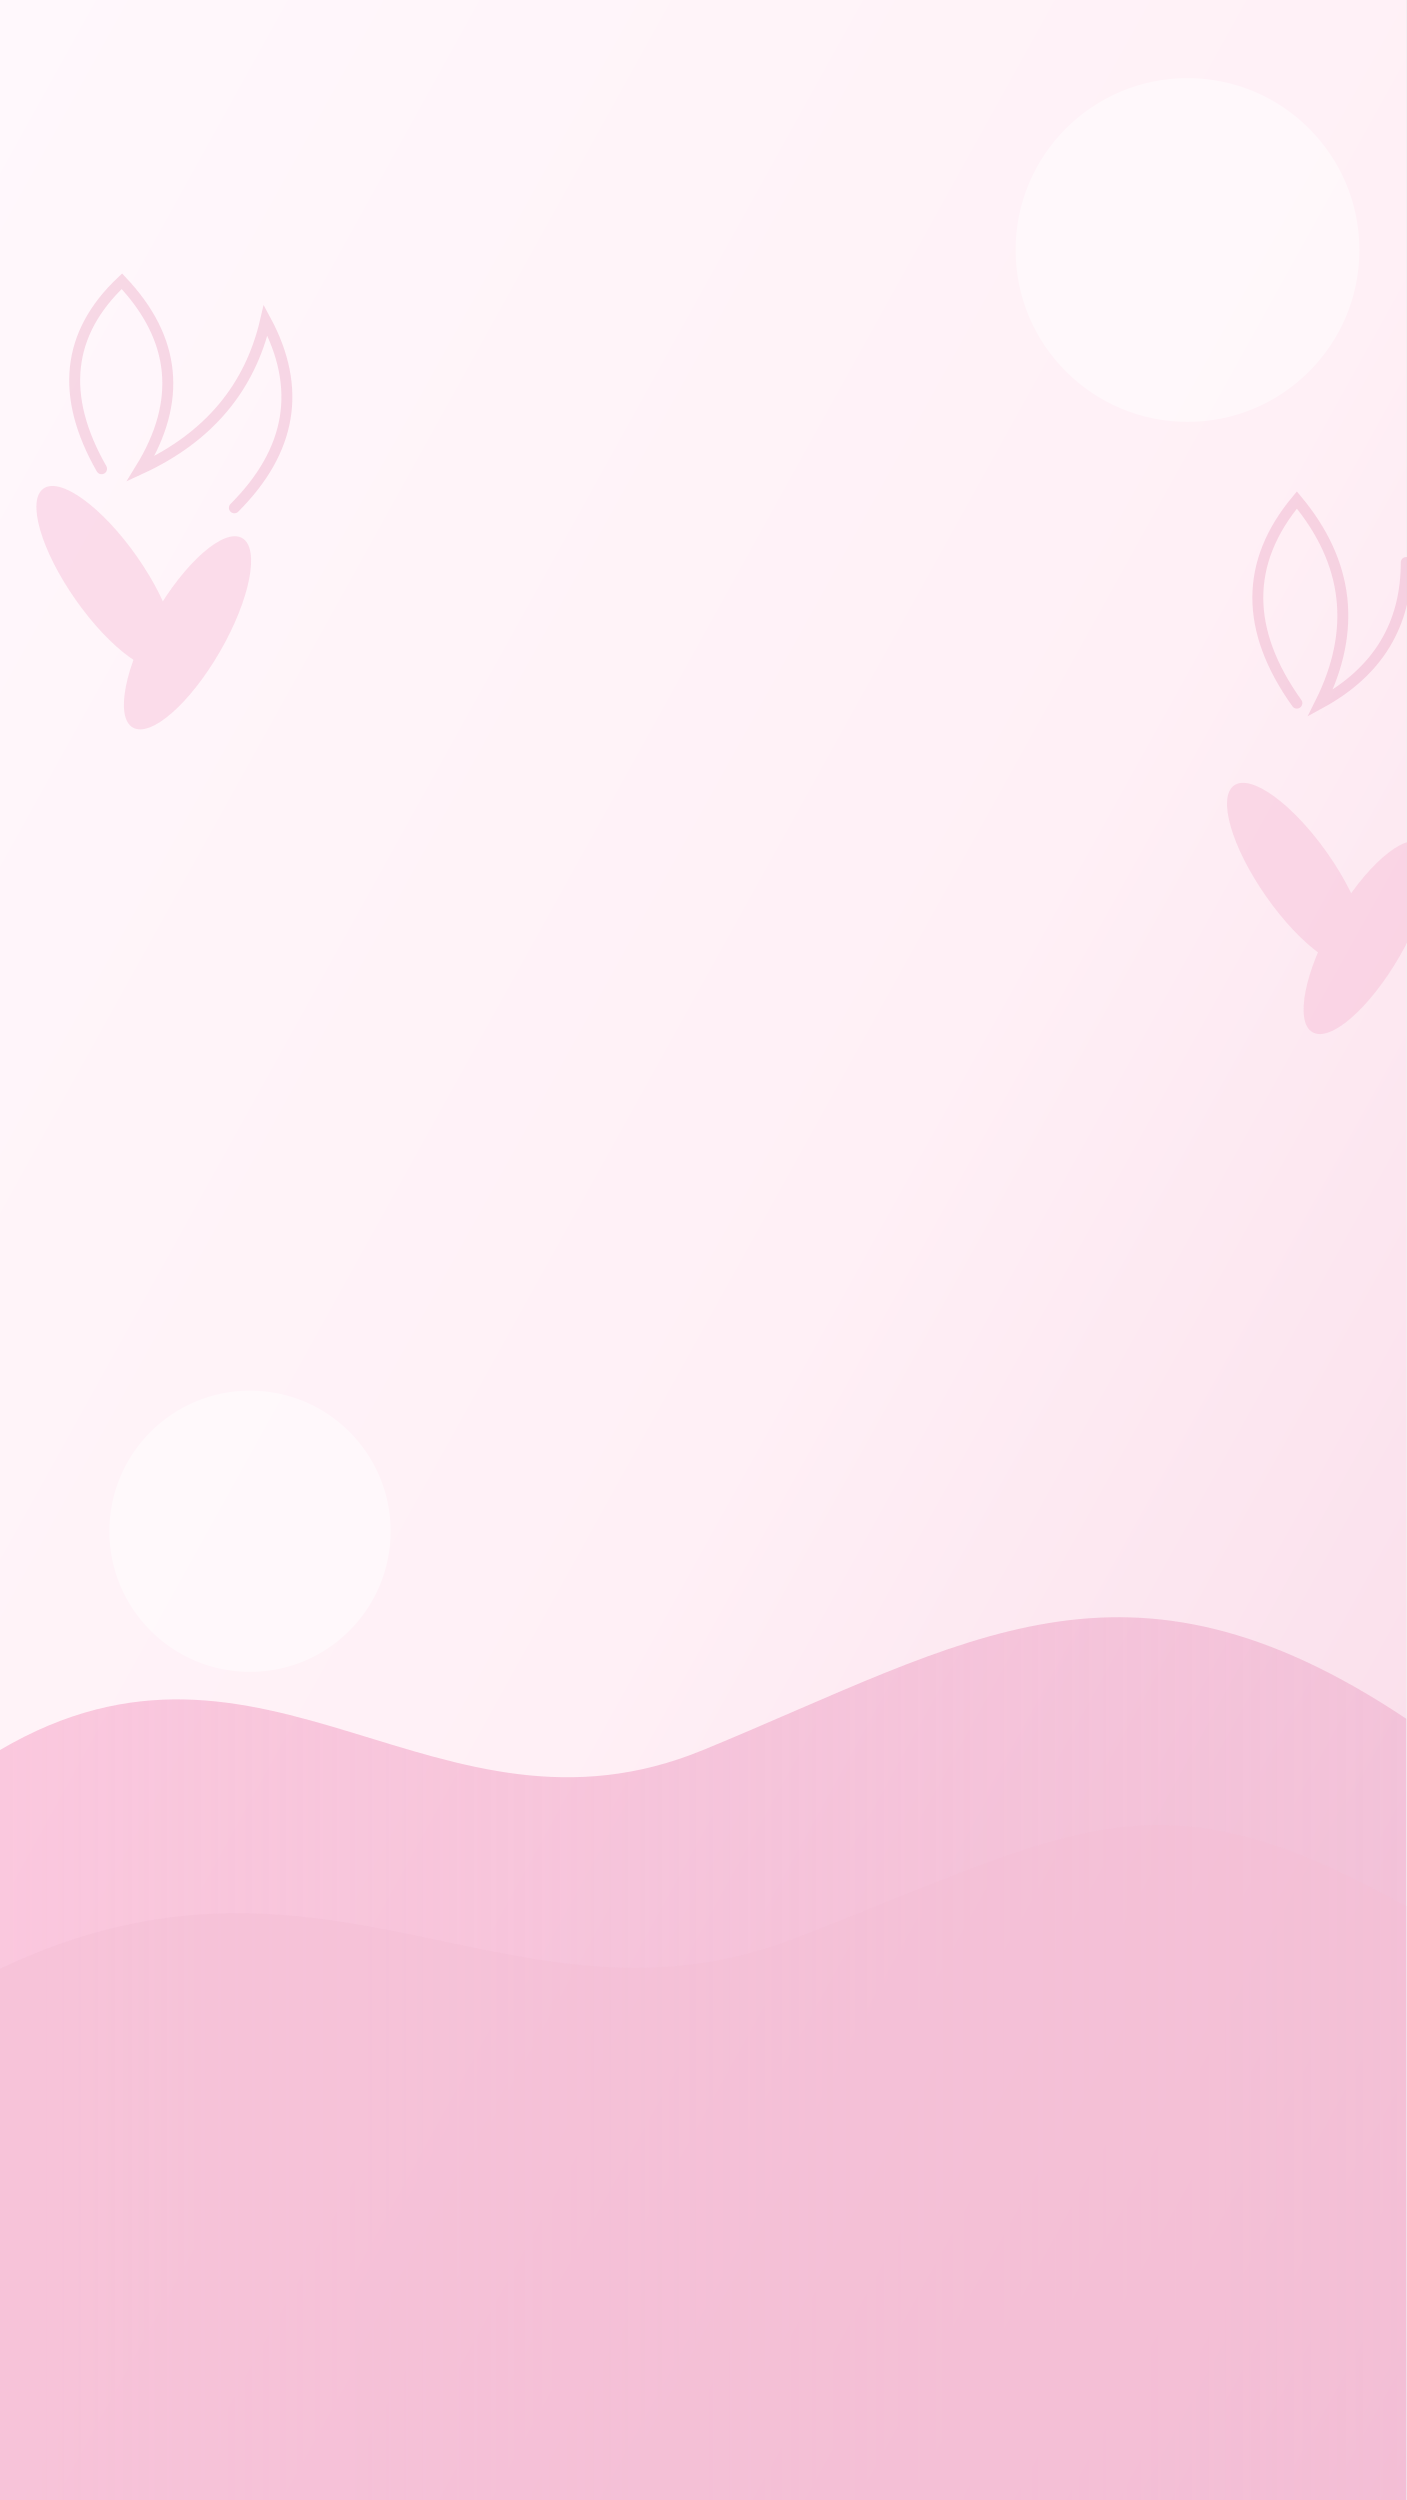
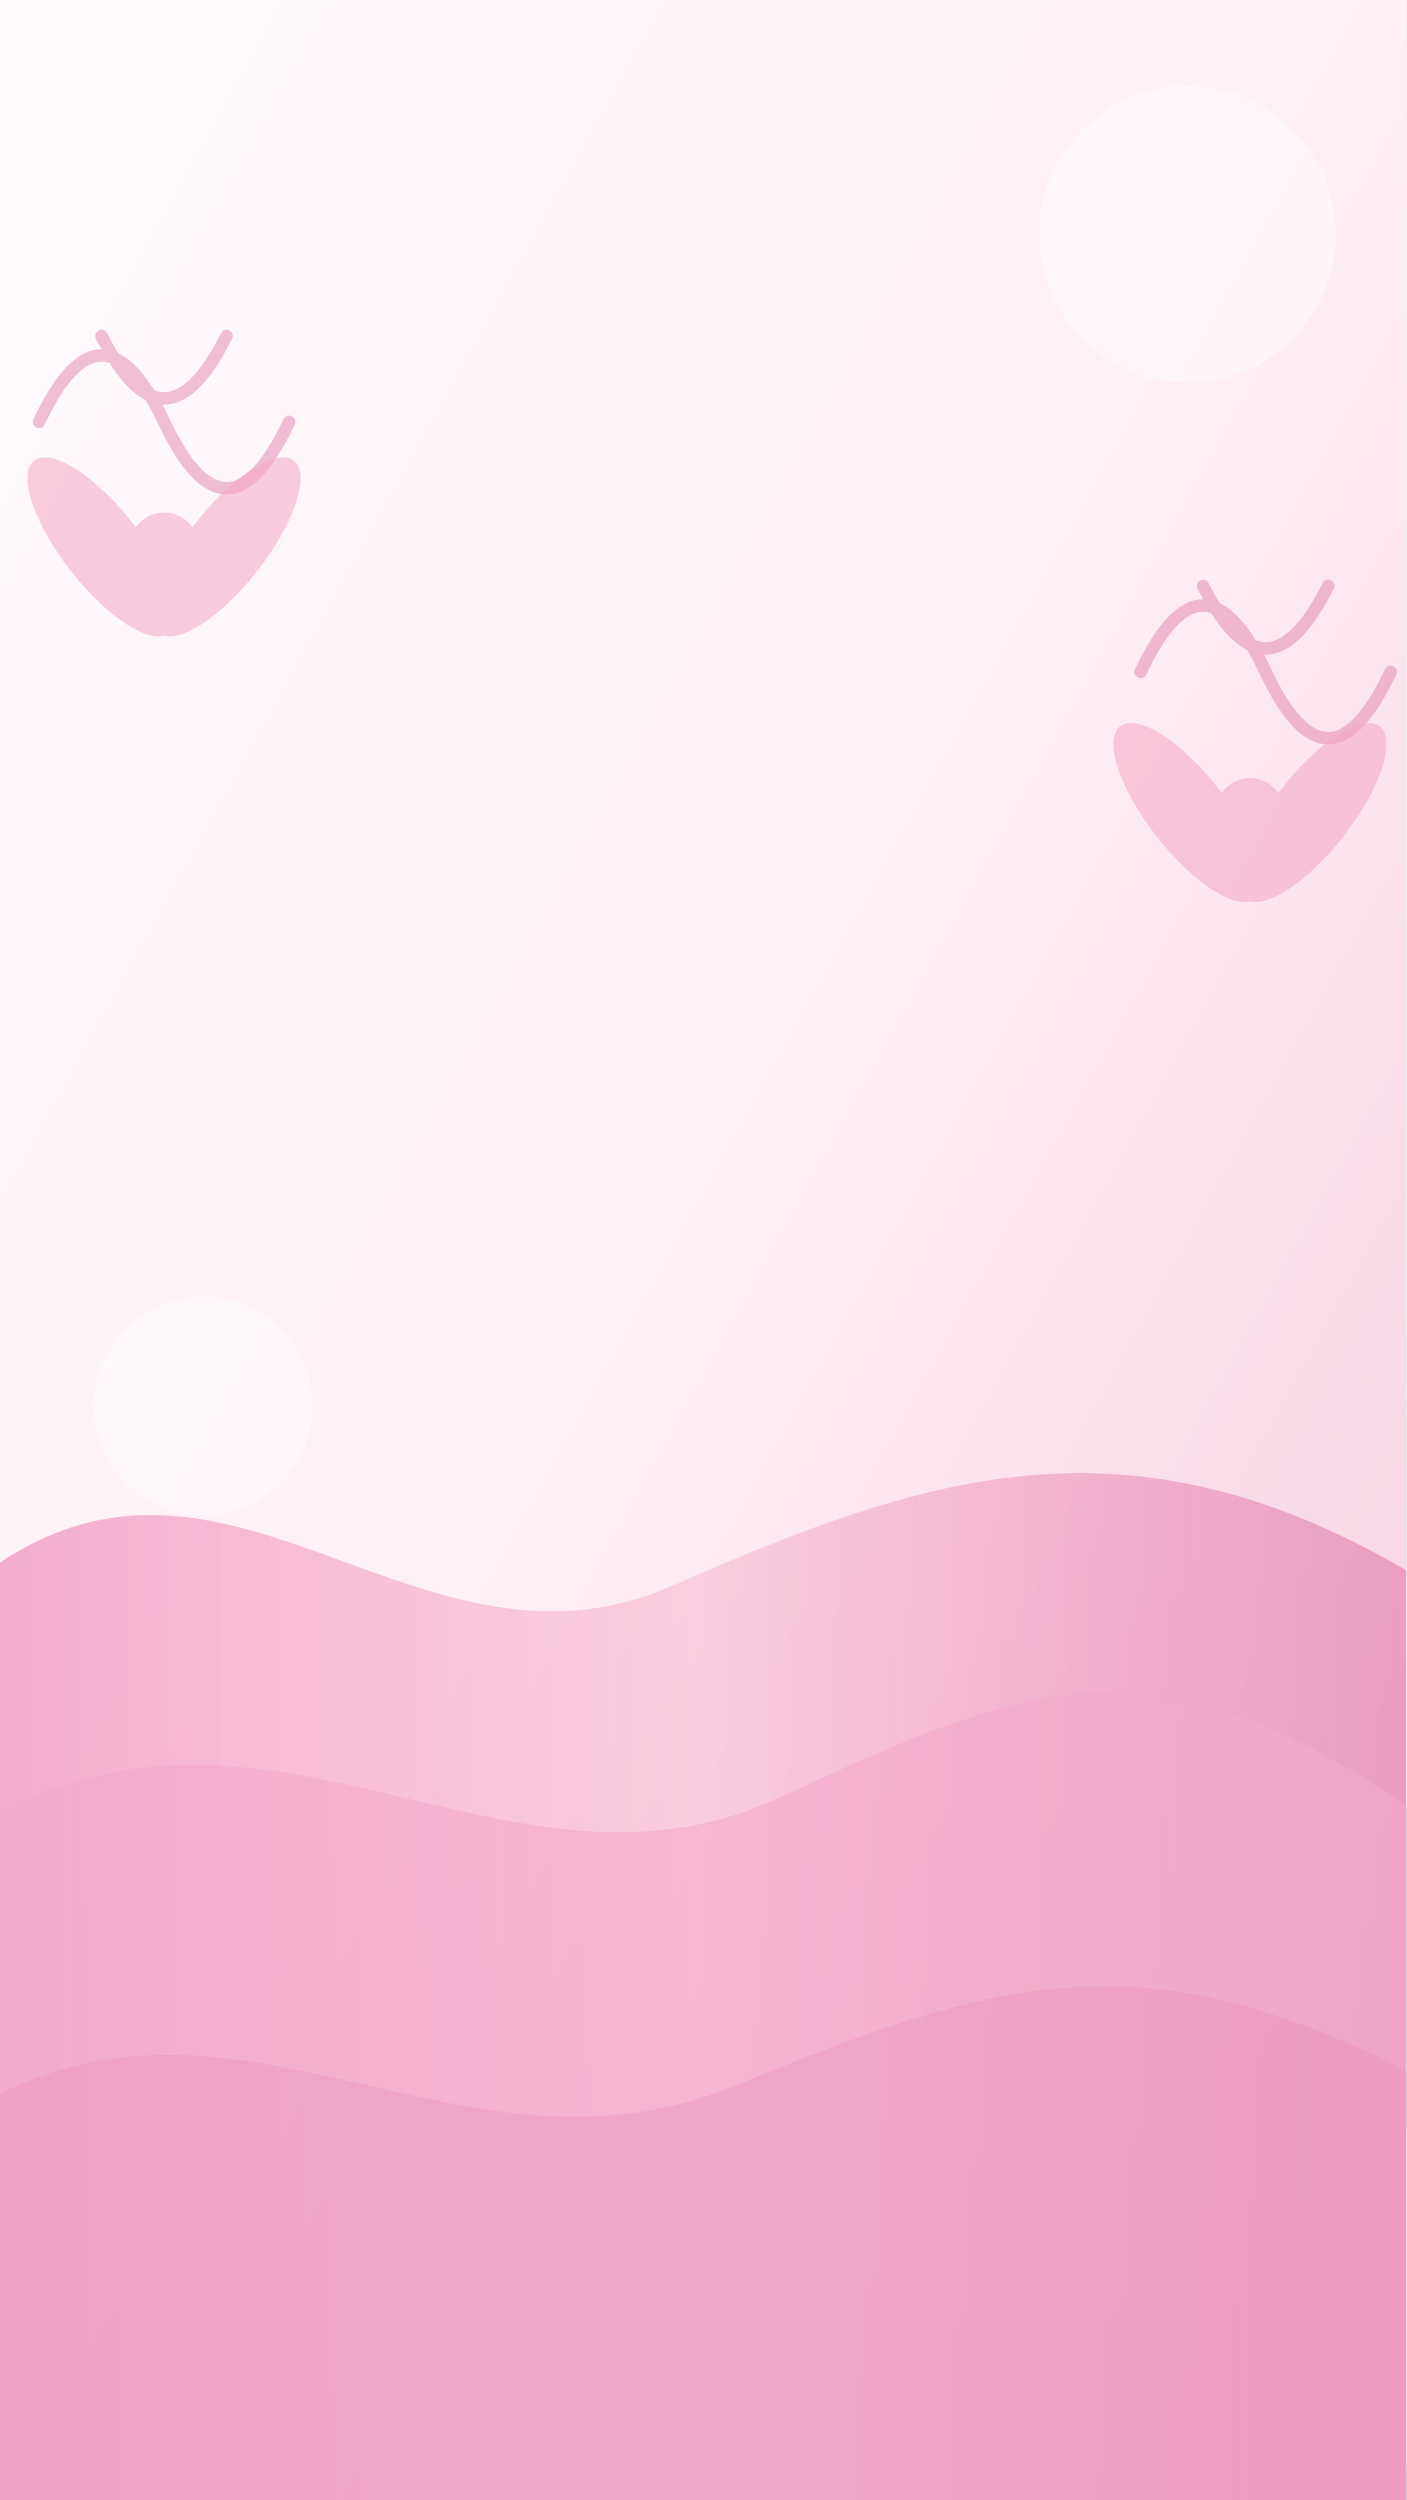
<svg xmlns="http://www.w3.org/2000/svg" viewBox="0 0 900 1600">
  <defs>
-     <linearGradient id="bg" x2="1" y2="1">
-       <stop stop-color="#fff8fc" />
-       <stop offset=".55" stop-color="#fff0f6" />
-       <stop offset="1" stop-color="#f8d8e7" />
+     <linearGradient id="bg" x1="0" y1="0" x2="1" y2="1">
+       <stop stop-color="#fffafd" />
+       <stop offset=".48" stop-color="#fff0f6" />
+       <stop offset="1" stop-color="#f6c9dd" />
    </linearGradient>
-     <linearGradient id="wave" x2="1">
-       <stop stop-color="#f7a9cb" stop-opacity=".58" />
-       <stop offset="1" stop-color="#df6fa4" stop-opacity=".26" />
+     <linearGradient id="wave" x1="0" y1="0" x2="1" y2="0">
+       <stop stop-color="#ed8db8" stop-opacity=".68" />
+       <stop offset=".5" stop-color="#f7bad2" stop-opacity=".58" />
+       <stop offset="1" stop-color="#d95b96" stop-opacity=".46" />
    </linearGradient>
  </defs>
  <rect width="900" height="1600" fill="url(#bg)" />
-   <path d="M0 1120 C170 1020 280 1190 450 1120 S720 980 900 1100 V1600 H0Z" fill="url(#wave)" />
-   <path d="M0 1260 C210 1160 330 1310 510 1240 S740 1130 900 1220 V1600 H0Z" fill="#f4bfd6" opacity=".55" />
-   <g fill="none" stroke="#e99abb" stroke-width="7" opacity=".34" stroke-linecap="round">
-     <path d="M65 300 Q25 230 78 180 Q130 235 90 300 Q155 270 170 205 Q205 270 150 325" />
-     <path d="M830 450 Q780 380 830 320 Q880 380 845 450 Q900 420 900 360" />
+   <path d="M0 1000 C150 900 270 1085 430 1015 S720 900 900 1005 V1600 H0Z" fill="url(#wave)" />
+   <path d="M0 1160 C180 1065 330 1230 500 1150 S740 1050 900 1155 V1600 H0Z" fill="#f2a9ca" opacity=".62" />
+   <path d="M0 1340 C160 1260 300 1405 470 1335 S730 1240 900 1325 V1600 H0Z" fill="#e987b4" opacity=".32" />
+   <g fill="none" stroke="#dc78a5" stroke-width="8" stroke-linecap="round" opacity=".45">
+     <path d="M25 270 Q65 185 105 270 Q145 355 185 270" />
+     <path d="M65 215 Q105 295 145 215" />
+     <path d="M730 430 Q770 345 810 430 Q850 515 890 430" />
+     <path d="M770 375 Q810 455 850 375" />
  </g>
-   <g fill="#f4b4cf" opacity=".38">
-     <ellipse cx="68" cy="370" rx="24" ry="70" transform="rotate(-35 68 370)" />
-     <ellipse cx="120" cy="405" rx="24" ry="70" transform="rotate(30 120 405)" />
-     <ellipse cx="830" cy="560" rx="24" ry="70" transform="rotate(-35 830 560)" />
-     <ellipse cx="875" cy="600" rx="24" ry="70" transform="rotate(30 875 600)" />
+   <g fill="#f2a6c5" opacity=".55">
+     <ellipse cx="65" cy="350" rx="25" ry="70" transform="rotate(-38 65 350)" />
+     <ellipse cx="145" cy="350" rx="25" ry="70" transform="rotate(38 145 350)" />
+     <circle cx="105" cy="350" r="22" />
+     <ellipse cx="760" cy="520" rx="25" ry="70" transform="rotate(-38 760 520)" />
+     <ellipse cx="840" cy="520" rx="25" ry="70" transform="rotate(38 840 520)" />
+     <circle cx="800" cy="520" r="22" />
  </g>
-   <g fill="#fff" opacity=".48">
-     <circle cx="760" cy="160" r="110" />
-     <circle cx="160" cy="980" r="90" />
+   <g fill="#fff" opacity=".42">
+     <circle cx="760" cy="150" r="95" />
+     <circle cx="130" cy="900" r="70" />
  </g>
</svg>
